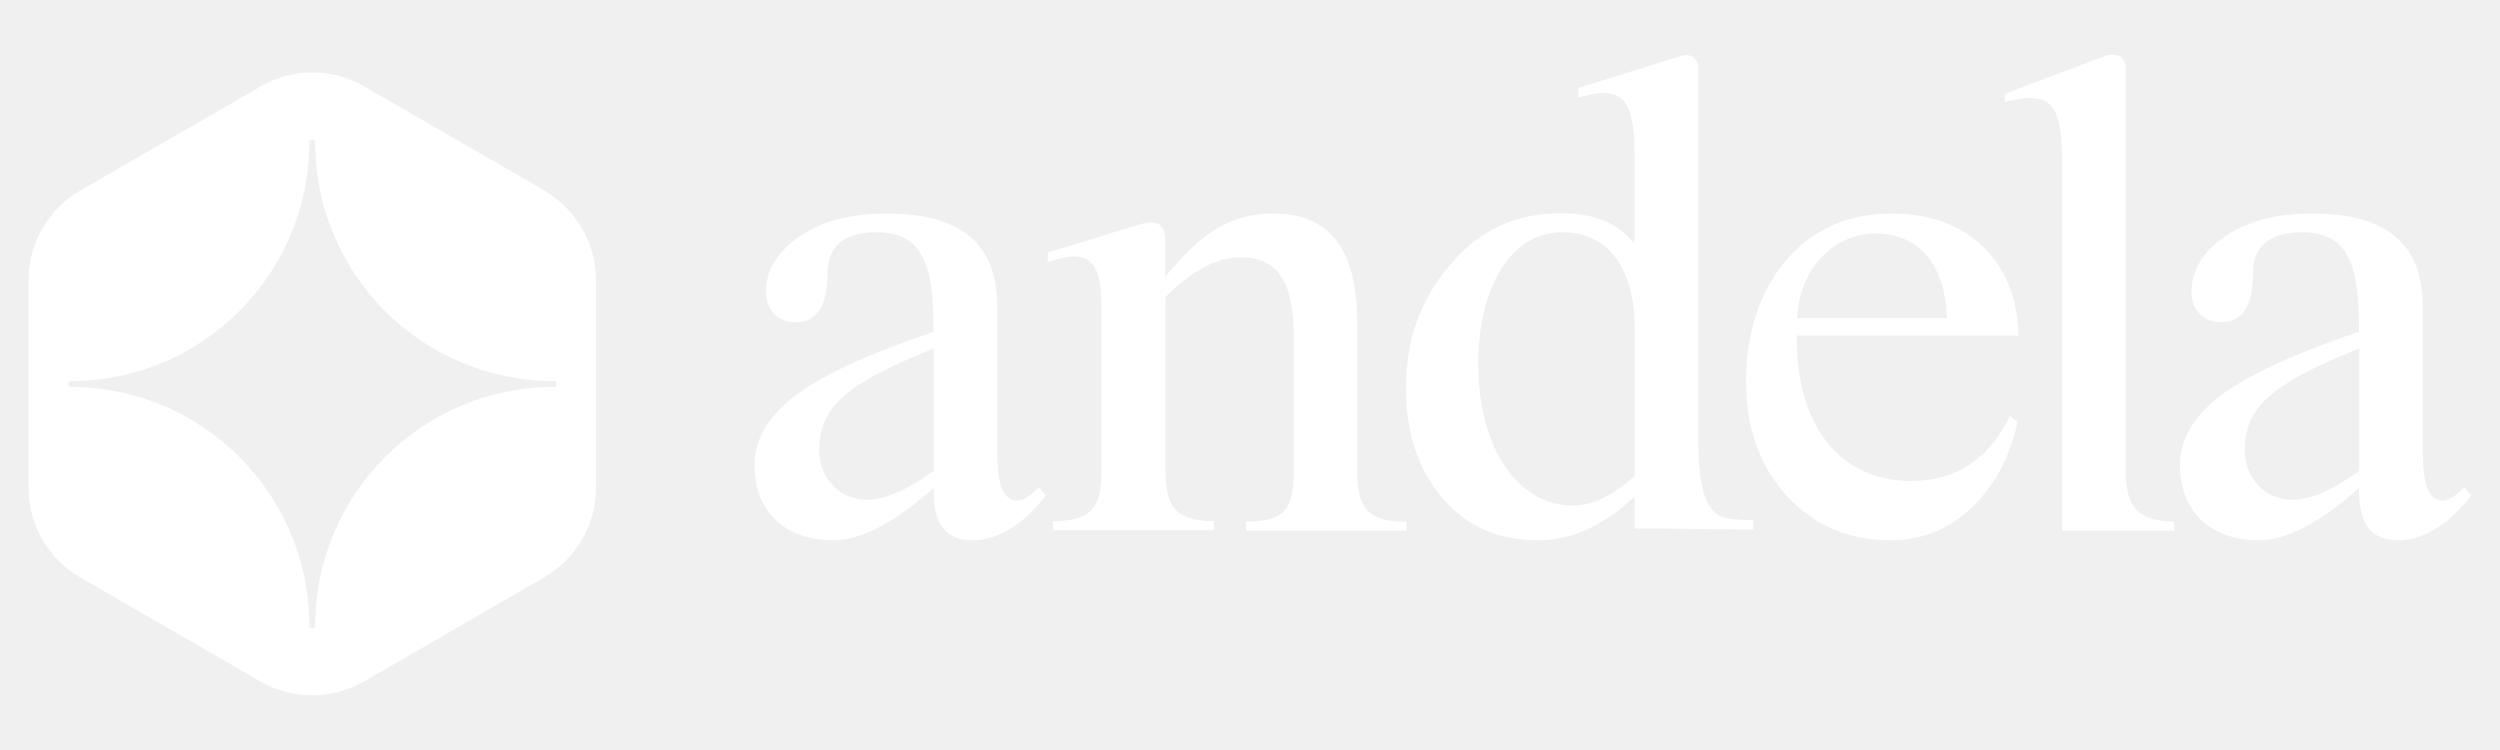
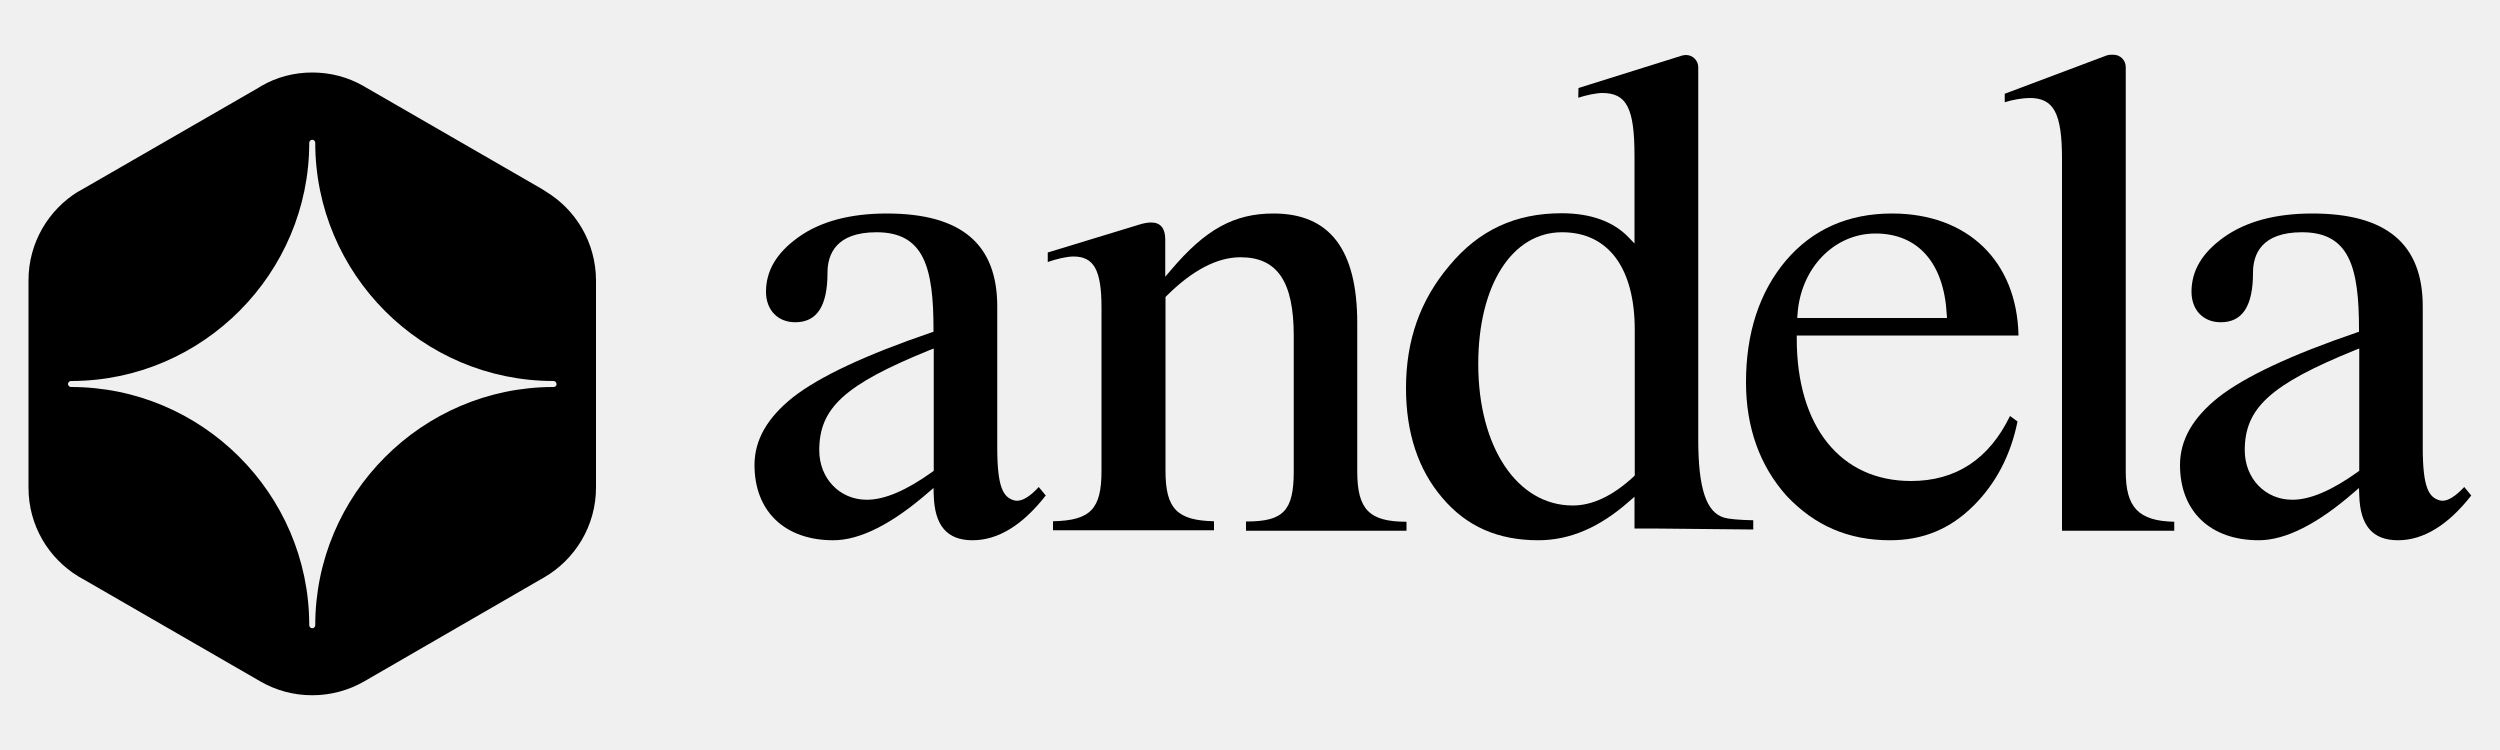
<svg xmlns="http://www.w3.org/2000/svg" enable-background="new 0 0 1000 300" viewBox="0 0 1000 300">
-   <g fill="#ffffff">
+   <g fill="#000000">
    <path d="m498.4 212.2v-3.6h.1c14.9 0 19-4.3 19-20.1v-54.2c0-21.7-6.6-31.4-21.3-31.4-9.3 0-19.3 5.2-29.6 15.5l-.4.4v69.6c0 15 4.6 19.8 19.4 20.1v3.6h-64.4v-3.6c15-.3 19.4-4.9 19.4-20.1v-65.4c0-14.9-3-20.4-11.2-20.4-2.7 0-6.9 1-10.3 2.2v-3.8l37.4-11.4c1.5-.4 2.8-.6 4-.6 3.7 0 5.6 2.3 5.6 6.8v14.9l2.3-2.7c13.7-16.2 25.2-22.6 41-22.6 22.5 0 33.5 14.4 33.5 43.9v59.3c0 15.2 4.8 20.1 19.7 20.1v3.6h-64.2z" />
    <path d="m615.3 216.1c-16.1 0-28.7-5.5-38.4-17-9.6-11.2-14.5-26-14.5-43.8 0-19.3 5.7-35.3 17.4-49.1 11.7-14.1 26.3-20.9 44.8-20.9 11.7 0 20.8 3.3 26.9 9.7l2.3 2.4v-35c0-19.1-3.1-25.2-12.9-25.2-2.4 0-6.6.9-9.6 1.9l.1-3.9 41.5-13c.5-.1 1-.2 1.5-.2 2.7 0 4.9 2.2 4.9 4.9v148.9c0 19.6 3.2 29.3 10.5 31.3 1.7.5 5.9.9 11.5 1v3.7l-40.4-.4h-7.1v-12.7l-2.2 1.9c-11.9 10.5-23.8 15.5-36.3 15.5zm9.5-123.2c-20 0-33.5 21.2-33.5 52.7 0 33.3 15.6 56.6 37.8 56.6 7.9 0 16.1-3.9 24.4-11.6l.4-.4v-57.9c.1-25-10.5-39.4-29.1-39.4z" />
    <path d="m756 216.1c-16.6 0-30.1-5.8-41.4-17.8-10.7-12-16.2-27.3-16.2-45.4 0-19.8 5.4-36.1 15.9-48.6 10.7-12.6 25-18.9 42.5-18.9 30.3 0 50 19.1 50.6 48.8h-88.7v1.3c0 35.1 17.5 56.9 45.7 56.9 17.9 0 31.2-8.7 39.6-26l3 2.2c-2.7 13.4-8.6 24.7-17.5 33.6-9.4 9.4-20.3 13.9-33.5 13.9zm-5.8-122.7c-16.6 0-30 13.9-31.2 32.4l-.1 1.4h59.9l-.1-1.4c-1.1-20.6-11.5-32.4-28.5-32.4z" />
    <path d="m824.8 212.2v-148.7c0-18.2-3.3-24.3-12.9-24.3-2.7 0-7 .7-10 1.7v-3.4l40.7-15.3c.5-.2 1.1-.3 1.7-.3h1.1c2.7 0 4.9 2.2 4.9 4.9v161.8c0 14.4 5.1 19.8 19.4 20.1v3.6h-44.9z" />
    <path d="m959.2 216.1c-10.2 0-15.2-5.9-15.5-18.1l-.1-2.8-2.1 1.8c-14.5 12.6-27.3 19.1-38 19.1-19.4 0-31.5-11.6-31.5-30.1 0-10 5.1-18.9 15.4-27.1 10.6-8.3 29.2-17 55.3-25.9l.9-.3v-.9c0-24.7-3.7-38.9-22.8-38.9-16.2 0-19.6 8.8-19.6 16.2 0 13.3-4.2 19.8-12.9 19.8-7 0-11.7-4.9-11.7-12.2 0-8.4 4.2-15.5 12.8-21.7 8.9-6.4 20.8-9.6 35.5-9.6 29.7 0 44.2 12.2 44.2 37.2v56.4c0 16 2.4 19.8 6.6 21.1.4.1.8.2 1.3.2 2.4 0 5.3-1.9 8.7-5.5l2.8 3.4c-9.3 11.9-19.2 17.9-29.3 17.9zm-17.3-76c-33.7 13.7-44 23.1-44 40 0 11.3 8.2 19.8 19 19.8 7.2 0 15.8-3.7 26.3-11.2l.5-.4v-48.9z" />
    <path d="m389 216.1c-10.2 0-15.2-5.9-15.5-18.1l-.1-2.8-2.1 1.8c-14.5 12.6-27.3 19.1-38 19.1-19.4 0-31.5-11.6-31.5-30.1 0-10 5.1-18.9 15.4-27.1 10.6-8.3 29.2-17 55.3-25.9l.9-.3v-.9c0-24.7-3.7-38.9-22.8-38.9-16.2 0-19.6 8.8-19.6 16.2 0 13.3-4.2 19.8-12.9 19.8-7 0-11.7-4.9-11.7-12.2 0-8.4 4.2-15.5 12.8-21.7 8.8-6.4 20.8-9.6 35.5-9.6 29.8 0 44.2 12.2 44.2 37.2v56.4c0 16 2.4 19.8 6.6 21.1.4.1.8.2 1.3.2 2.4 0 5.3-1.8 8.7-5.5l2.8 3.4c-9.3 11.9-19.1 17.9-29.3 17.9zm-17.3-76c-33.7 13.7-44 23-44 40 0 11.3 8.2 19.8 19 19.8 7.2 0 15.8-3.7 26.3-11.2l.5-.4v-48.9z" />
    <path d="m218.3 76.6-.1-.1-1.3-.8-.3-.2-70.2-40.5-1.2-.7c-6-3.4-12.9-5.3-20.3-5.3s-14.3 1.9-20.2 5.3l-1 .6-.3.2-70.6 40.7-1.4.8h-.1c-11.9 7.3-19.9 20.5-19.9 35.5v83c0 15.1 8 28.2 20 35.5l.9.5 71.9 41.5c6.1 3.5 13.1 5.5 20.7 5.5 7.5 0 14.6-2 20.7-5.5l71.8-41.5.2-.1c12.4-7.2 20.8-20.6 20.8-36v-83c-.1-15-8.1-28.2-20.1-35.4zm3.1 78.2h-.4c-52.3.2-94.9 43-94.9 95.3 0 .7-.6 1.2-1.2 1.2-.7 0-1.2-.6-1.2-1.2v-.4c-.2-52.3-43-94.9-95.3-94.9-.7 0-1.2-.6-1.2-1.2 0-.7.6-1.2 1.2-1.2h.4c52.3-.2 94.9-43 94.9-95.3 0-.7.6-1.2 1.2-1.2.7 0 1.2.6 1.2 1.2 0 52.5 42.7 95.3 95.3 95.3.7 0 1.2.6 1.2 1.2.1.7-.5 1.2-1.2 1.2z" />
  </g>
</svg>
